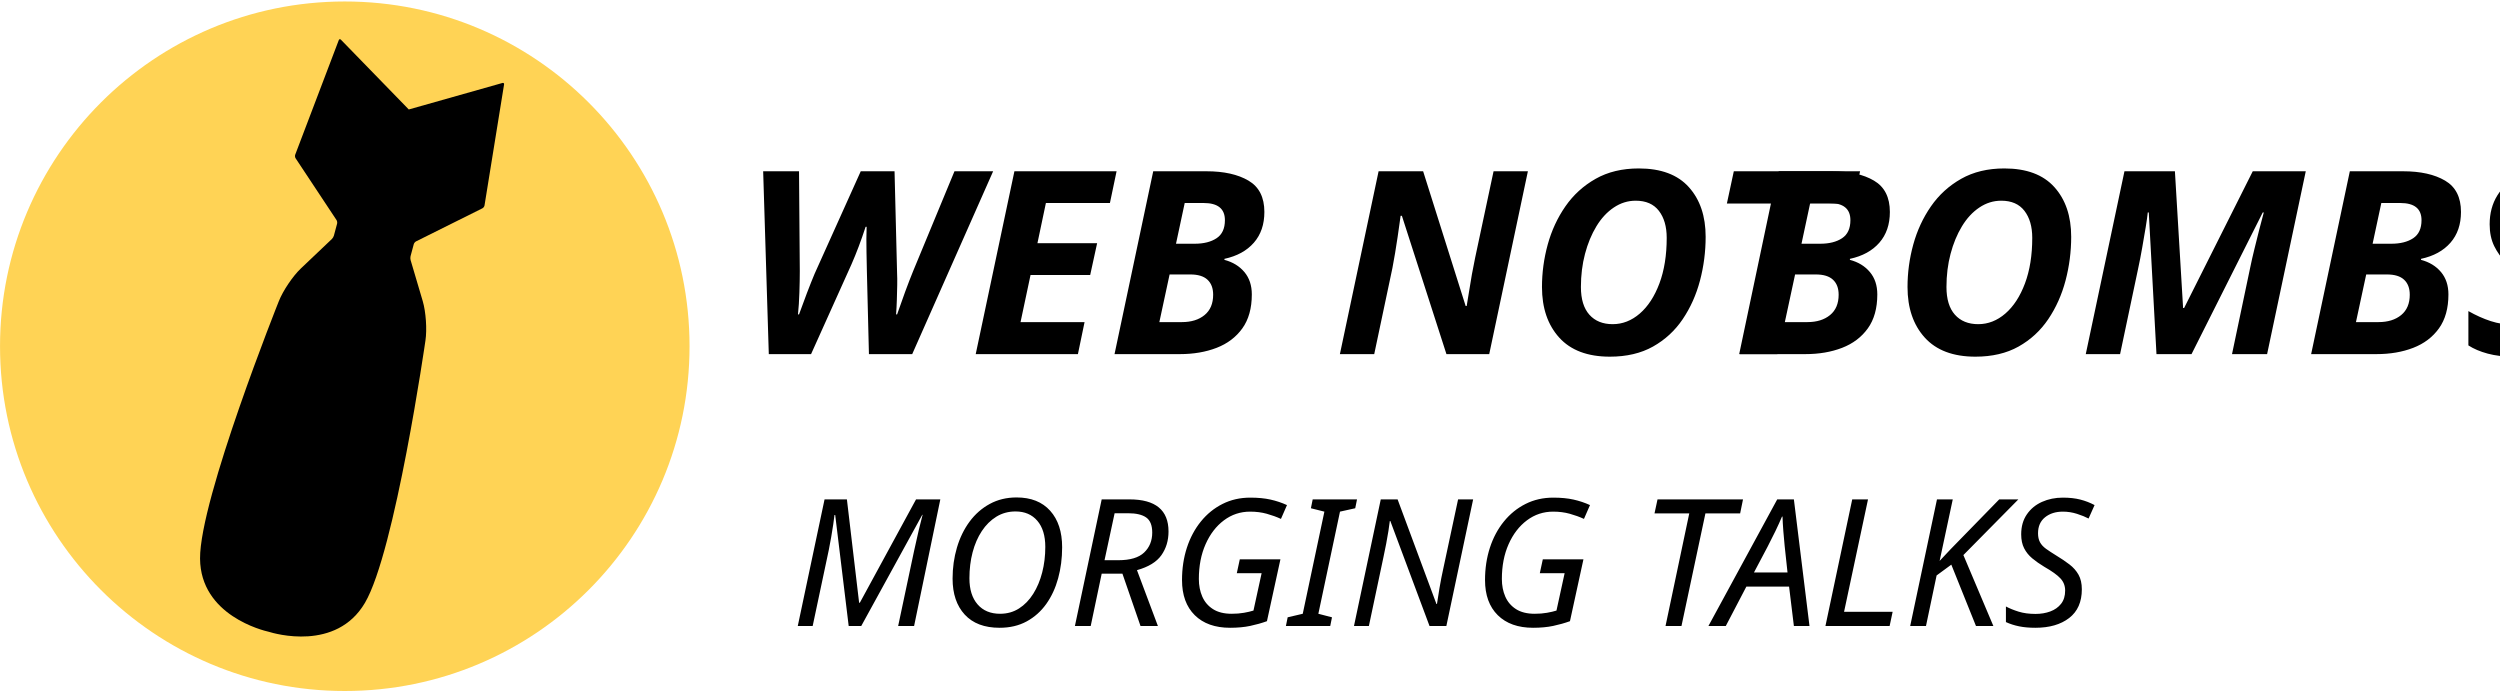
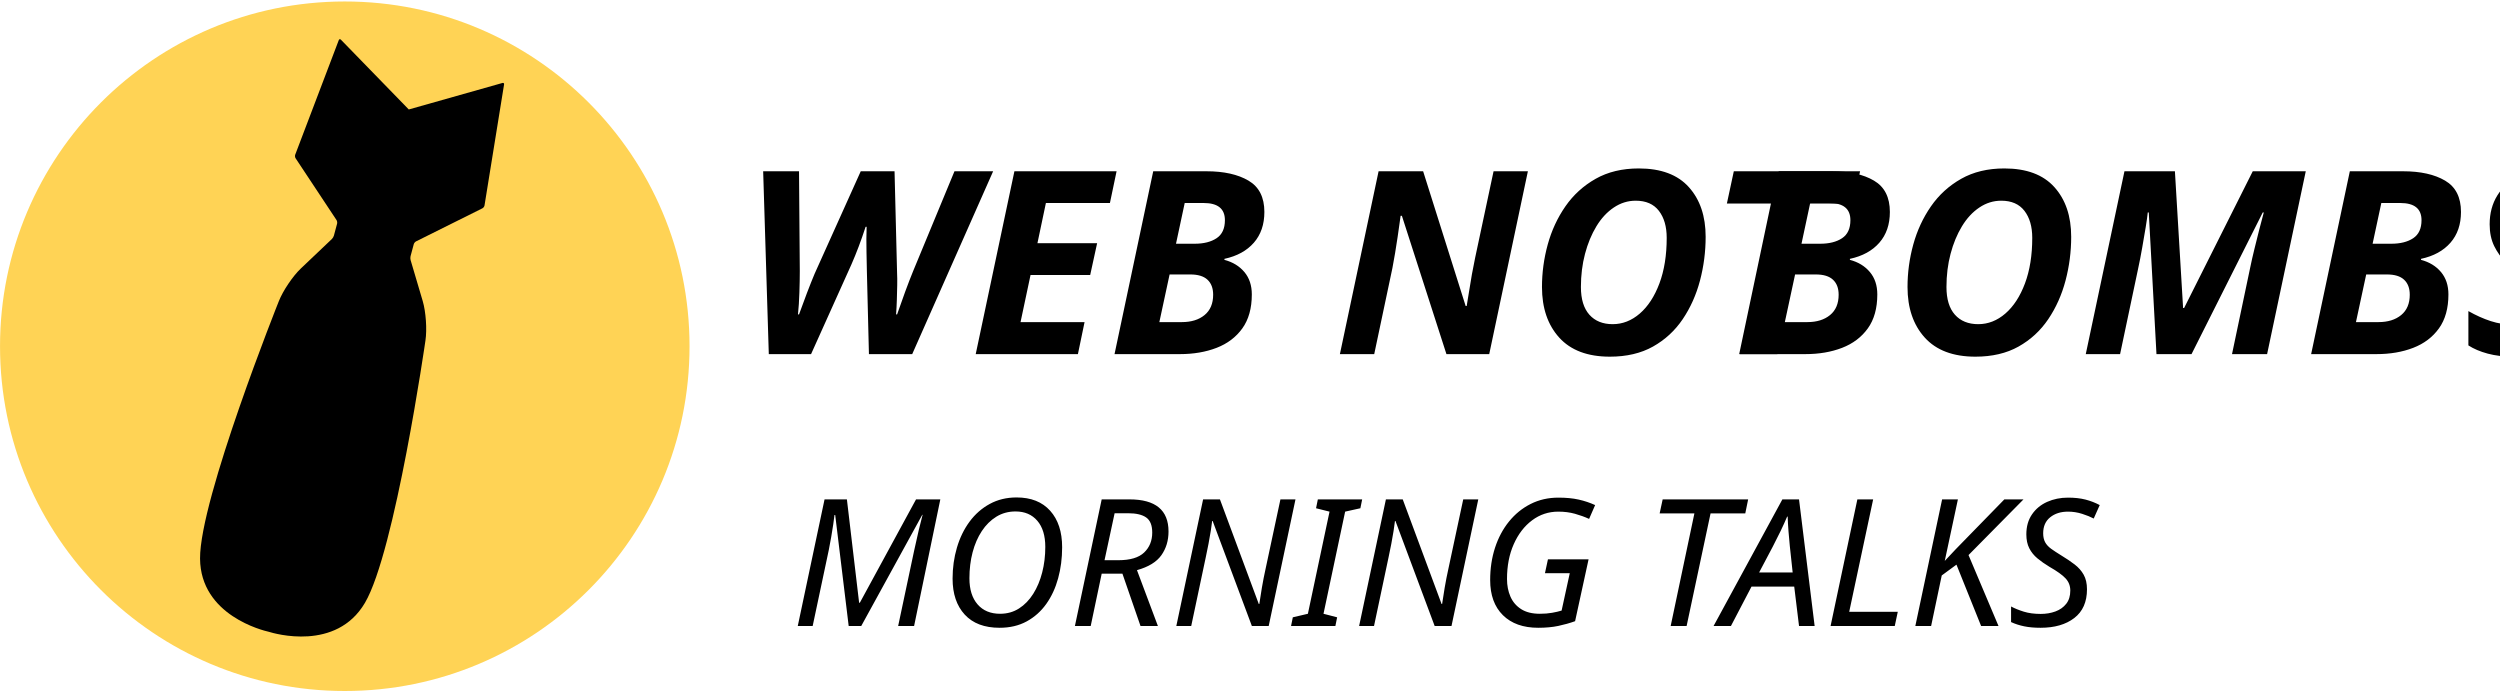
- <svg xmlns="http://www.w3.org/2000/svg" width="1269px" height="351px" viewBox="0 0 1269 351" version="1.1">
-   <defs />
-   <g id="Page-1" stroke="none" stroke-width="1" fill="none" fill-rule="evenodd">
-     <g id="2-artboard" transform="translate(-90, -95)">
-       <g id="Group" transform="translate(89, 95)">
-         <g id="bw_header" transform="translate(0.3125, 0)">
-           <path d="M175.699,350.751 C272.349,350.751 350.699,272.401 350.699,175.751 C350.699,79.101 272.349,0.751 175.699,0.751 C79.049,0.751 0.699,79.101 0.699,175.751 C0.699,272.401 79.049,350.751 175.699,350.751 Z" id="grey_oval" fill="#FFD355" />
-           <g id="Group-6" transform="translate(175.6988, 175.8298) scale(-1, 1) rotate(-15) translate(-175.6988, -175.8298) translate(125.6988, 25.82983)" fill="#000000">
-             <path d="M49.749,25.428 L92.199,0.127 C92.688,-0.165 93.125,0.064 93.183,0.633 L99.491,62.517 C99.549,63.087 99.254,63.85 98.832,64.223 L70.657,89.138 C70.237,89.51 69.893,90.272 69.893,90.837 L69.893,97.137 C69.893,97.7 70.133,98.552 70.428,99.034 L81.774,117.566 C84.737,122.406 87.647,130.896 88.279,136.538 C88.279,136.538 101.095,244.02 93.078,273.074 C85.415,300.845 52.629,300.043 49.749,299.918 C46.869,300.043 14.083,300.845 6.42,273.074 C-1.597,244.02 11.219,136.538 11.219,136.538 C11.851,130.896 14.761,122.406 17.724,117.566 L29.07,99.034 C29.365,98.552 29.605,97.7 29.605,97.137 L29.605,90.837 C29.605,90.272 29.261,89.51 28.841,89.138 L0.666,64.223 C0.244,63.85 -0.051,63.087 0.007,62.517 L6.315,0.633 C6.373,0.064 6.81,-0.165 7.299,0.127 L49.749,25.428 Z" id="BOMBS-(Combined-Shape)" />
-           </g>
-           <text id="WEB-NOT-BOMBS" font-family="GoboldBold-Italic, Gobold Bold" font-size="130" font-style="italic" font-weight="bold" fill="#000000">
-             <tspan x="376.367" y="179.751">WEB NOT</tspan>
-             <tspan x="855.742" y="179.751" font-size="100"> </tspan>
-             <tspan x="880.547" y="179.751">BOMBS</tspan>
-           </text>
-           <text id="MORGING-TALKS" fill="#000000" font-family="GoboldThin-Italic, Gobold Thin" font-size="90" font-style="italic" font-weight="normal">
-             <tspan x="402.042" y="317.751">MORGING TALKS</tspan>
-           </text>
-         </g>
-       </g>
-     </g>
+ <svg xmlns="http://www.w3.org/2000/svg" viewBox="0 0 1269 351">
+   <g fill="none" fill-rule="evenodd">
+     <path d="M175.011 350.751c96.65 0 175-78.35 175-175s-78.35-175-175-175-175 78.35-175 175 78.35 175 175 175z" fill="#FFD355" />
+     <path d="M207.495 55.567l-34.454-35.425c-.398-.409-.88-.3-1.082.234l-22.11 58.142c-.203.536-.116 1.35.195 1.819l20.766 31.358c.31.468.445 1.293.298 1.84l-1.63 6.085c-.146.543-.598 1.304-1.008 1.694l-15.755 14.963c-4.115 3.908-9.123 11.356-11.195 16.642 0 0-40.197 100.503-39.973 130.641.215 28.808 32.09 36.52 34.905 37.144 2.75.866 34.21 10.126 48.8-14.715 15.264-25.989 30.704-133.125 30.704-133.125.849-5.614.235-14.568-1.374-20.01l-6.163-20.836c-.16-.543-.171-1.427-.026-1.97l1.631-6.086c.146-.546.676-1.194 1.178-1.444l33.663-16.774c.504-.251.986-.911 1.078-1.477l9.924-61.408c.091-.565-.271-.899-.82-.744l-47.552 13.452z" fill="#000" />
+     <text font-family="GoboldBold-Italic, Gobold Bold" font-size="130" font-style="italic" font-weight="bold" fill="#000" transform="translate(-.688)">
+       <tspan x="376.367" y="179.751">WEB NOT</tspan>
+       <tspan x="855.742" y="179.751" font-size="100"> </tspan>
+       <tspan x="880.547" y="179.751">BOMBS</tspan>
+     </text>
+     <text fill="#000" font-family="GoboldThin-Italic, Gobold Thin" font-size="90" font-style="italic" transform="translate(-.688)">
+       <tspan x="402.042" y="317.751">MORNING TALKS</tspan>
+     </text>
  </g>
</svg>
